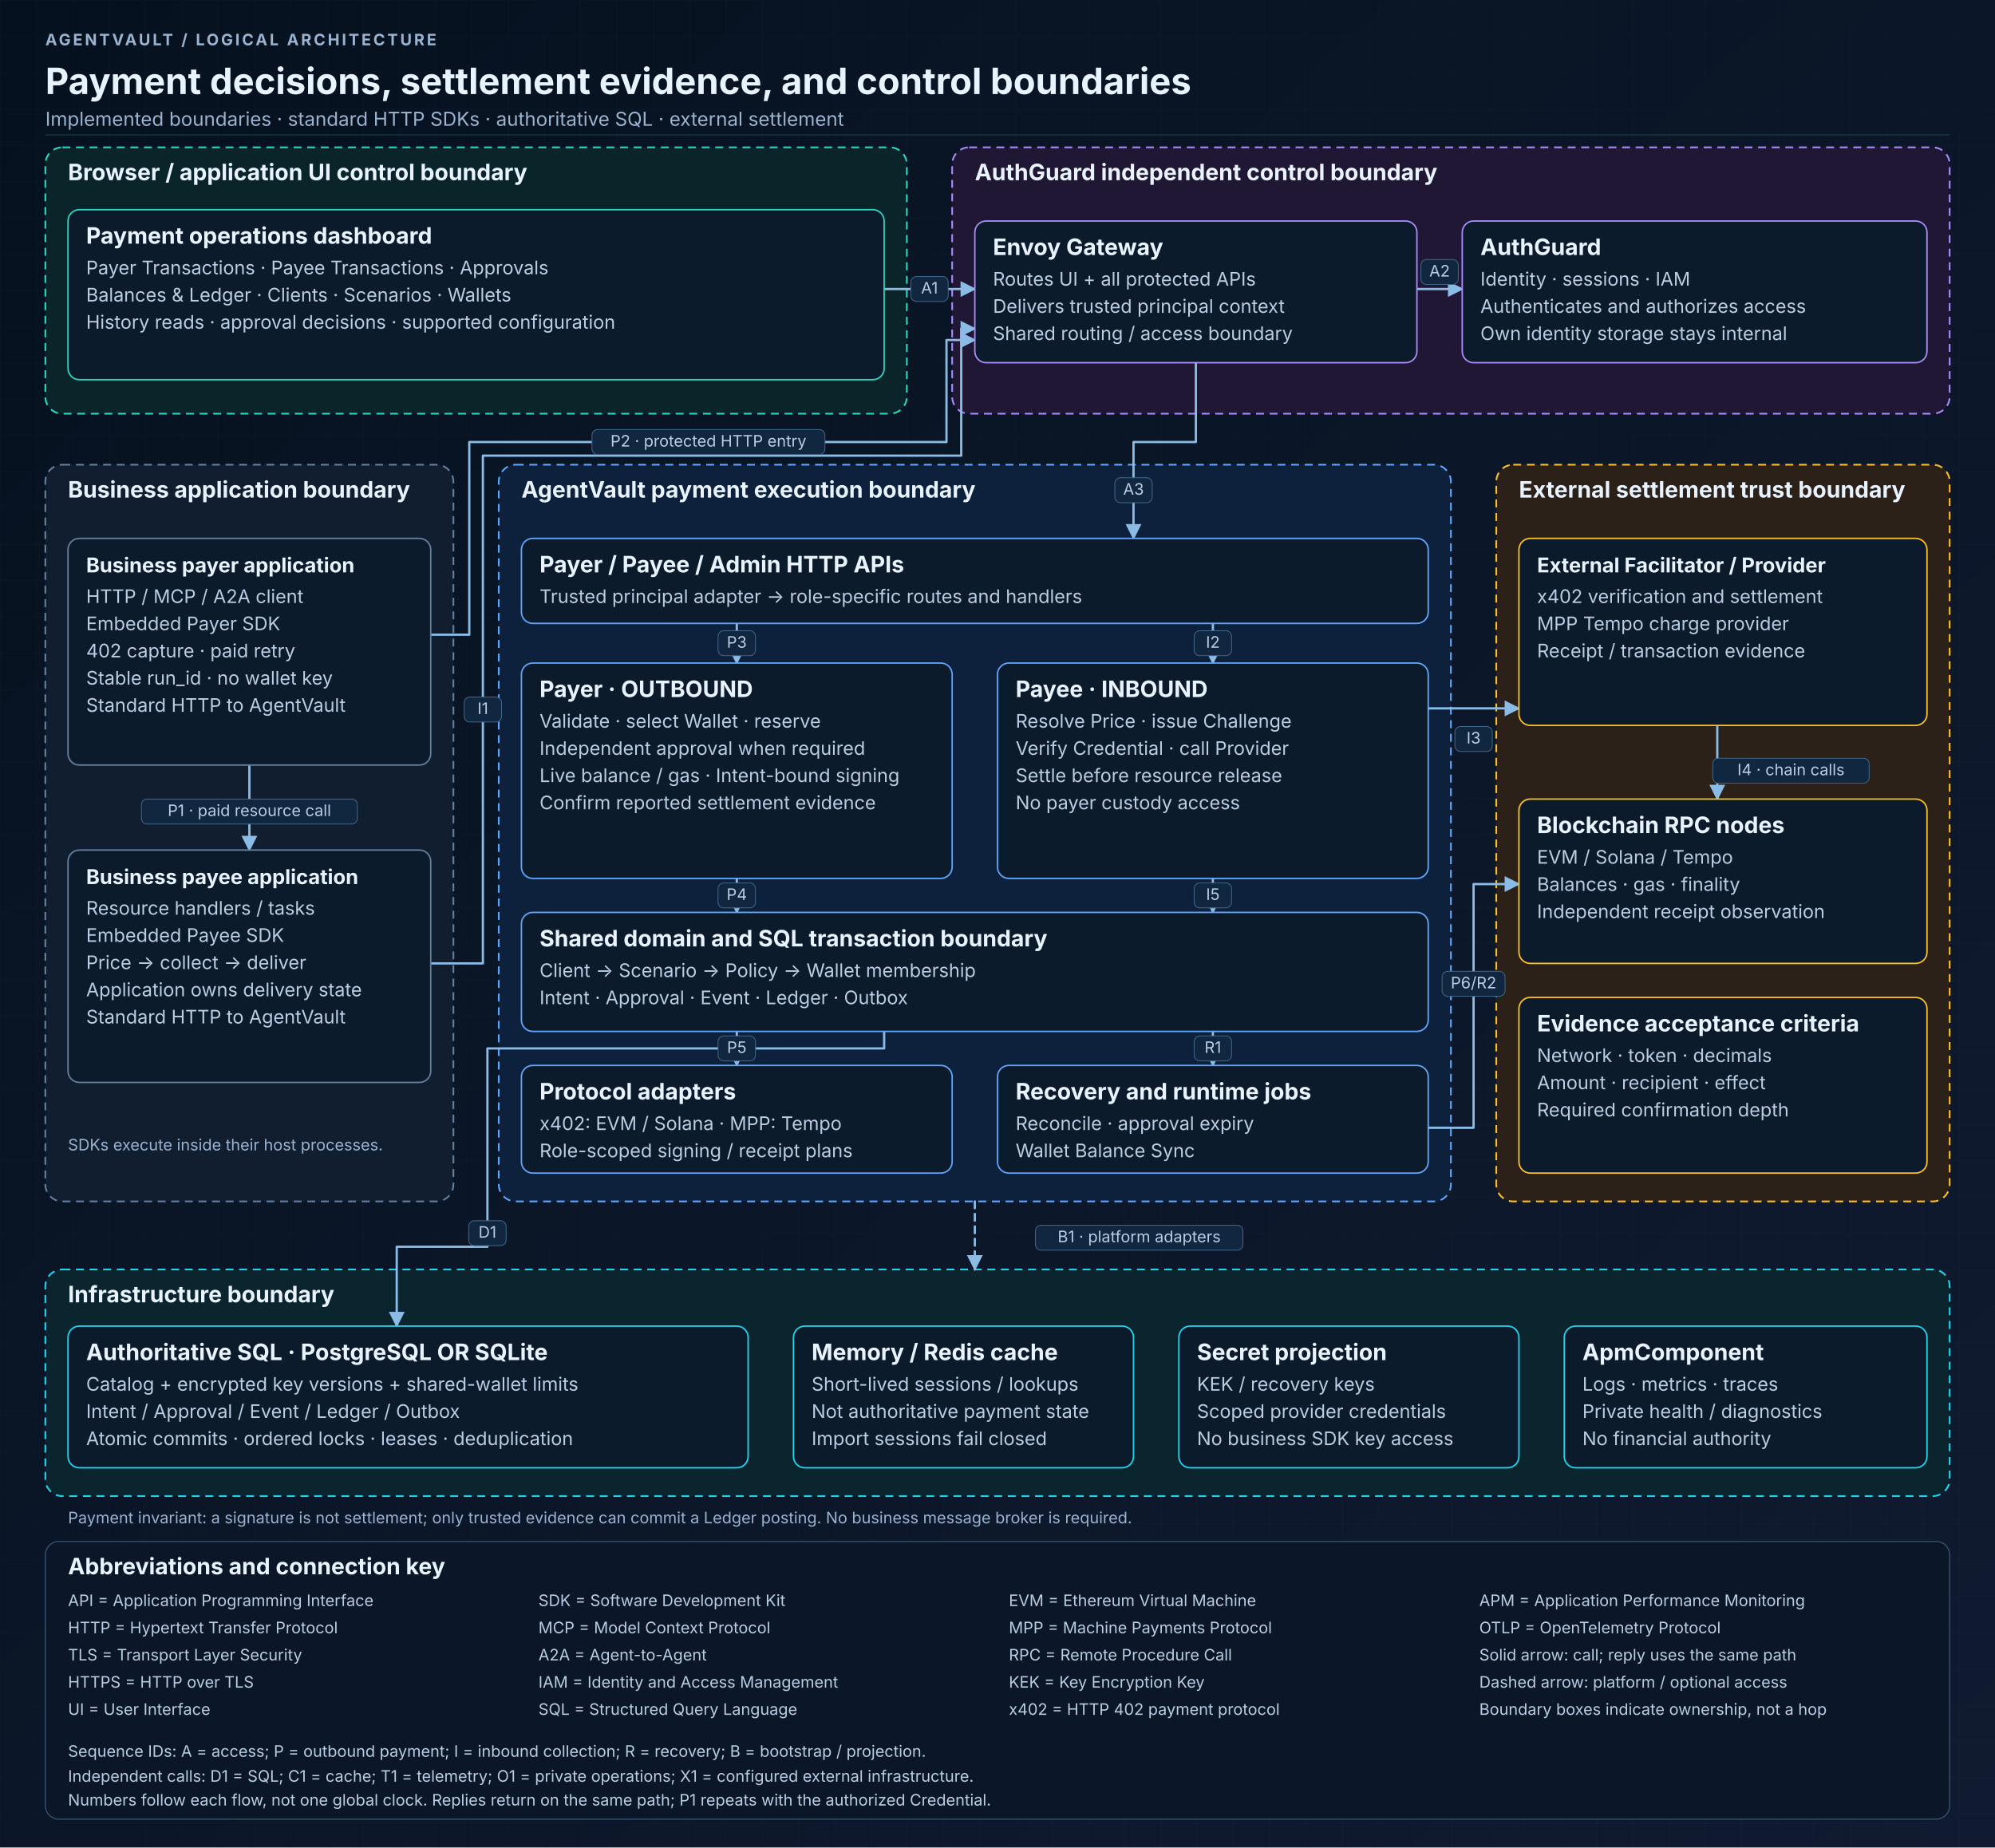
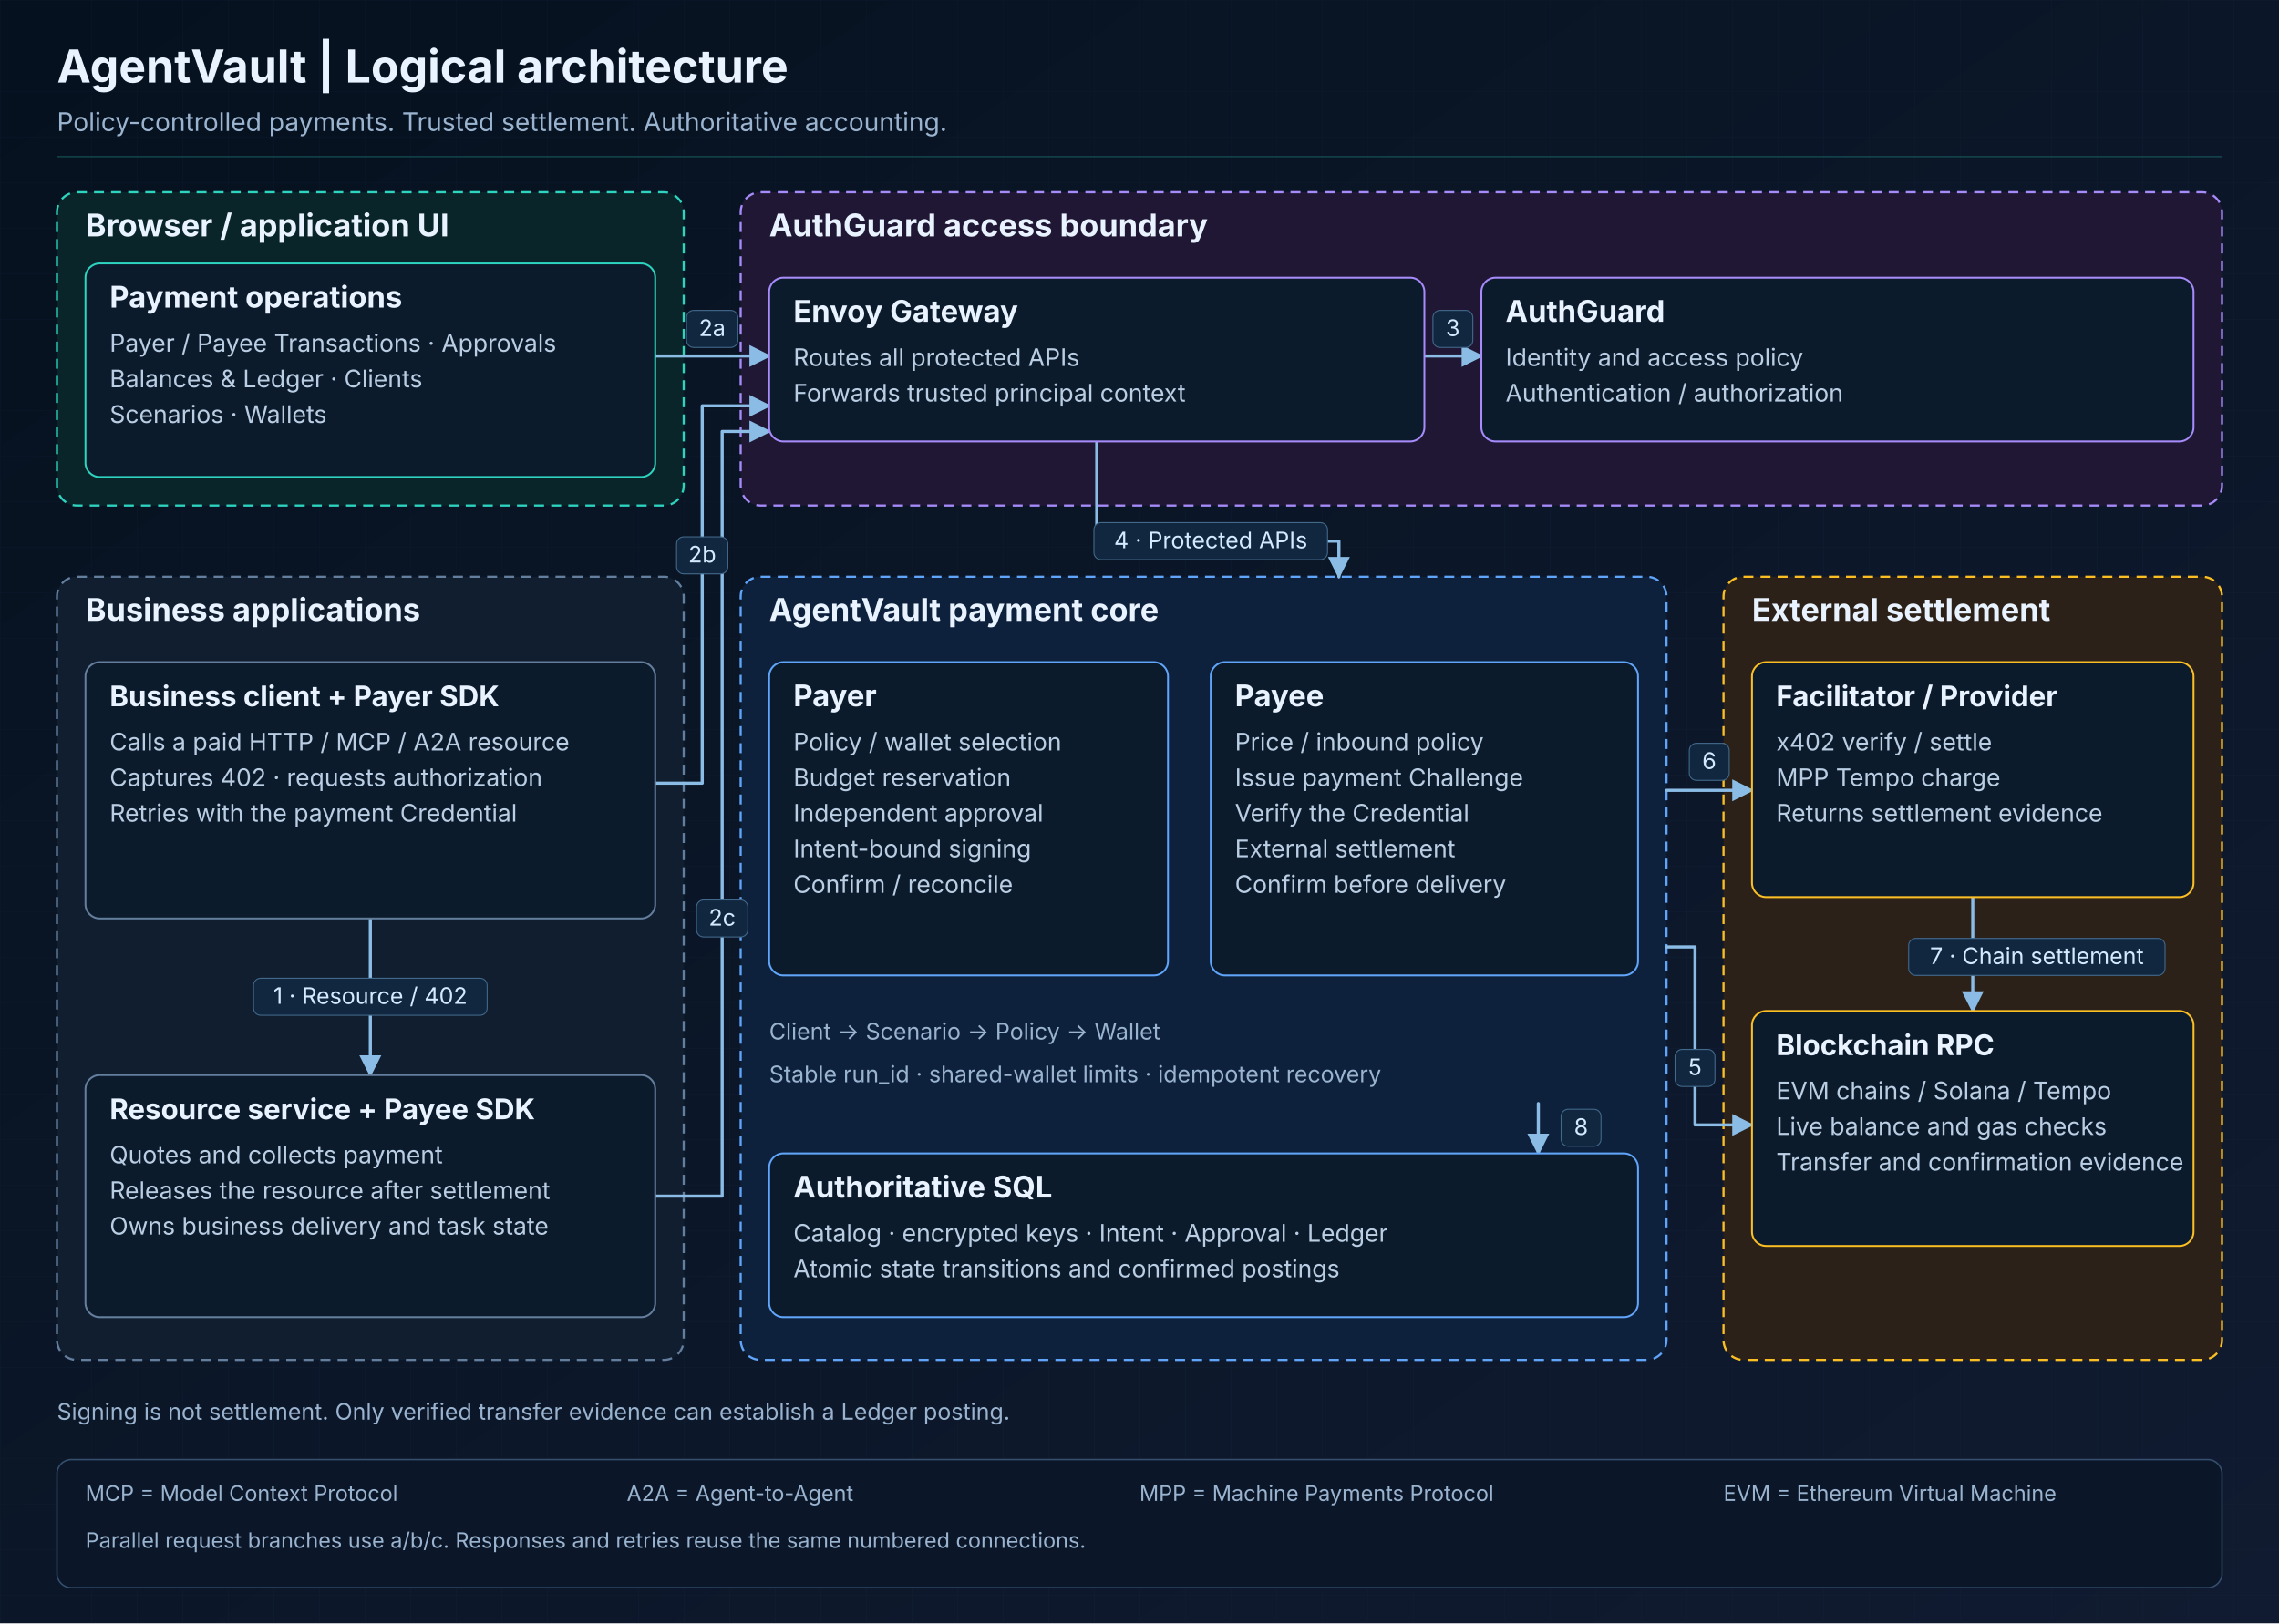
- <svg xmlns="http://www.w3.org/2000/svg" width="1760" height="1630" viewBox="0 0 1760 1630" role="img" aria-labelledby="title desc">
+ <svg xmlns="http://www.w3.org/2000/svg" width="1600" height="1140" viewBox="0 0 1600 1140" role="img" aria-labelledby="title desc">
  <defs>
-     <marker id="arrow" viewBox="0 0 10 10" refX="9" refY="5" markerWidth="7" markerHeight="7" orient="auto-start-reverse">
-       <path d="M 0 0 L 10 5 L 0 10 z" fill="#8abce5" />
+     <marker id="arrow" viewBox="0 0 10 10" refX="9" refY="5" markerWidth="7" markerHeight="7" orient="auto">
+       <path d="M0 0L10 5L0 10Z" fill="#8abce5" />
    </marker>
    <linearGradient id="backdrop" x2="1" y2="1">
      <stop stop-color="#06111f" />
      <stop offset="1" stop-color="#101b31" />
    </linearGradient>
    <pattern id="grid" width="32" height="32" patternUnits="userSpaceOnUse">
      <path d="M32 0H0V32" fill="none" stroke="#20354b" stroke-opacity="0.22" stroke-width="0.6" />
    </pattern>
  </defs>
-   <style>text{font-family:Inter,"Segoe UI",Arial,sans-serif;fill:#e8f3ff}.eyebrow{font-size:14px;font-weight:700;letter-spacing:2px;fill:#9ab3cf}.title{font-size:32px;font-weight:750}.subtitle{font-size:17px;fill:#9ab3cf}.zone-title{font-size:20px;font-weight:700}.card-title{font-size:20px;font-weight:700}.body{font-size:16.5px;fill:#b9cde3}.small{font-size:14px;fill:#9ab3cf}.edge{fill:none;stroke:#8abce5;stroke-width:2;stroke-linejoin:round;stroke-linecap:round;marker-end:url(#arrow)}.dashed{stroke-dasharray:6 5}.edge-label{font-size:14px;fill:#b9cde3}.glossary{font-size:14px;fill:#b9cde3}</style>
-   <rect width="1760" height="1630" fill="url(#backdrop)" />
-   <rect width="1760" height="1630" fill="url(#grid)" />
-   <path d="M40 119H1720" stroke="#2dd4bf" stroke-opacity="0.2" />
-   <text x="40" y="40" class="eyebrow">AGENTVAULT / LOGICAL ARCHITECTURE</text>
-   <text x="40" y="83" class="title">Payment decisions, settlement evidence, and control boundaries</text>
-   <text x="40" y="111" class="subtitle">Implemented boundaries · standard HTTP SDKs · authoritative SQL · external settlement</text>
+   <style>text{font-family:Inter,"Segoe UI",Arial,sans-serif;fill:#e8f3ff}.title{font-size:32px;font-weight:750}.subtitle{font-size:18px;fill:#9ab3cf}.zone-title{font-size:22px;font-weight:700}.card-title{font-weight:700}.body{font-size:17px;fill:#b9cde3}.note{fill:#9ab3cf}.call-label{font-size:16px;fill:#d3eaff}.edge{fill:none;stroke:#8abce5;stroke-width:2.2;stroke-linejoin:round;stroke-linecap:round;marker-end:url(#arrow)}</style>
+   <rect width="1600" height="1140" fill="url(#backdrop)" />
+   <rect width="1600" height="1140" fill="url(#grid)" />
+   <text x="40" y="58" class="title">AgentVault | Logical architecture</text>
+   <text x="40" y="92" class="subtitle">Policy-controlled payments. Trusted settlement. Authoritative accounting.</text>
+   <path d="M40 110H1560" stroke="#2dd4bf" stroke-opacity="0.25" />
  <g id="boundaries">
-     <g id="browser-control" data-boundary="browser-control">
-       <rect x="40" y="130" width="760" height="235" rx="15" fill="#0a2529" stroke="#2dd4bf" stroke-width="1.5" stroke-dasharray="7 5" />
+     <g id="ui" data-boundary="ui">
+       <rect x="40" y="135" width="440" height="220" rx="14" fill="#0a2529" stroke="#2dd4bf" stroke-width="1.5" stroke-dasharray="7 5" />
    </g>
-     <g id="authguard-control" data-boundary="authguard-control">
-       <rect x="840" y="130" width="880" height="235" rx="15" fill="#201735" stroke="#a78bfa" stroke-width="1.5" stroke-dasharray="7 5" />
+     <g id="authguard" data-boundary="authguard">
+       <rect x="520" y="135" width="1040" height="220" rx="14" fill="#201735" stroke="#a78bfa" stroke-width="1.5" stroke-dasharray="7 5" />
    </g>
-     <g id="business-applications" data-boundary="business-applications">
-       <rect x="40" y="410" width="360" height="650" rx="15" fill="#111e30" stroke="#647f9d" stroke-width="1.5" stroke-dasharray="7 5" />
+     <g id="applications" data-boundary="applications">
+       <rect x="40" y="405" width="440" height="550" rx="14" fill="#111e30" stroke="#647f9d" stroke-width="1.5" stroke-dasharray="7 5" />
    </g>
-     <g id="agentvault-core" data-boundary="agentvault-core">
-       <rect x="440" y="410" width="840" height="650" rx="15" fill="#0d213c" stroke="#60a5fa" stroke-width="1.5" stroke-dasharray="7 5" />
+     <g id="payment-core" data-boundary="payment-core">
+       <rect x="520" y="405" width="650" height="550" rx="14" fill="#0d213c" stroke="#60a5fa" stroke-width="1.5" stroke-dasharray="7 5" />
    </g>
-     <g id="external-settlement" data-boundary="external-settlement">
-       <rect x="1320" y="410" width="400" height="650" rx="15" fill="#2b2118" stroke="#fbbf24" stroke-width="1.5" stroke-dasharray="7 5" />
-     </g>
-     <g id="infrastructure" data-boundary="infrastructure">
-       <rect x="40" y="1120" width="1680" height="200" rx="15" fill="#0b252e" stroke="#22d3ee" stroke-width="1.5" stroke-dasharray="7 5" />
+     <g id="settlement" data-boundary="settlement">
+       <rect x="1210" y="405" width="350" height="550" rx="14" fill="#2b2118" stroke="#fbbf24" stroke-width="1.5" stroke-dasharray="7 5" />
    </g>
  </g>
  <g id="connections">
-     <path class="edge" data-call="A1" d="M 780 255 L 860 255" />
-     <path class="edge" data-call="A2" d="M 1250 255 L 1290 255" />
-     <path class="edge" data-call="P1" d="M 220 675 L 220 750" />
-     <path class="edge" data-call="A3" d="M 1055 320 L 1055 390 L 1000 390 L 1000 475" />
-     <path class="edge" data-call="P2" d="M 380 560 L 414 560 L 414 390 L 835 390 L 835 300 L 860 300" />
-     <path class="edge" data-call="I1" d="M 380 850 L 426 850 L 426 402 L 848 402 L 848 290 L 860 290" />
-     <path class="edge" data-call="P3" d="M 650 550 L 650 585" />
-     <path class="edge" data-call="I2" d="M 1070 550 L 1070 585" />
-     <path class="edge" data-call="P4" d="M 650 775 L 650 805" />
-     <path class="edge" data-call="I5" d="M 1070 775 L 1070 805" />
-     <path class="edge" data-call="P5" d="M 650 910 L 650 940" />
-     <path class="edge" data-call="R1" d="M 1070 910 L 1070 940" />
-     <path class="edge" data-call="I3" d="M 1260 625 L 1340 625" />
-     <path class="edge" data-call="I4" d="M 1515 640 L 1515 705" />
-     <path class="edge" data-call="P6/R2" d="M 1260 995 L 1300 995 L 1300 780 L 1340 780" />
-     <path class="edge" data-call="D1" d="M 780 910 L 780 925 L 430 925 L 430 1100 L 350 1100 L 350 1170" />
-     <path class="edge dashed" data-call="B1" d="M 860 1060 L 860 1120" />
+     <path class="edge" data-call="1" d="M 260 645 L 260 755" />
+     <path class="edge" data-call="2a" d="M 460 250 L 540 250" />
+     <path class="edge" data-call="2b" d="M 460 550 L 493 550 L 493 285 L 540 285" />
+     <path class="edge" data-call="2c" d="M 460 840 L 507 840 L 507 303 L 540 303" />
+     <path class="edge" data-call="3" d="M 1000 250 L 1040 250" />
+     <path class="edge" data-call="4" d="M 770 310 L 770 380 L 940 380 L 940 405" />
+     <path class="edge" data-call="5" d="M 1170 665 L 1190 665 L 1190 790 L 1230 790" />
+     <path class="edge" data-call="6" d="M 1170 555 L 1230 555" />
+     <path class="edge" data-call="7" d="M 1385 630 L 1385 710" />
+     <path class="edge" data-call="8" d="M 1080 775 L 1080 810" />
  </g>
  <g id="components-and-labels">
-     <text x="60" y="159" class="zone-title">Browser / application UI control boundary</text>
-     <g id="dashboard" data-component="dashboard" data-box="60,185,720,150">
-       <rect x="60" y="185" width="720" height="150" rx="10" fill="#0c1b2c" stroke="#2dd4bf" stroke-width="1.3" />
-       <text x="76" y="215" class="card-title" style="font-size:20px">Payment operations dashboard</text>
-       <text x="76" y="242" class="body">Payer Transactions · Payee Transactions · Approvals</text>
-       <text x="76" y="266" class="body">Balances &amp; Ledger · Clients · Scenarios · Wallets</text>
-       <text x="76" y="290" class="body">History reads · approval decisions · supported configuration</text>
+     <text x="60" y="166" class="zone-title">Browser / application UI</text>
+     <g id="dashboard" data-component="dashboard" data-box="60,185,400,150">
+       <rect x="60" y="185" width="400" height="150" rx="10" fill="#0c1b2c" stroke="#2dd4bf" stroke-width="1.3" />
+       <text x="77" y="216" class="card-title" style="font-size:21px">Payment operations</text>
+       <text x="77" y="247" class="body">Payer / Payee Transactions · Approvals</text>
+       <text x="77" y="272" class="body">Balances &amp; Ledger · Clients</text>
+       <text x="77" y="297" class="body">Scenarios · Wallets</text>
    </g>
-     <text x="860" y="159" class="zone-title">AuthGuard independent control boundary</text>
-     <g id="envoy-gateway" data-component="envoy-gateway" data-box="860,195,390,125">
-       <rect x="860" y="195" width="390" height="125" rx="10" fill="#0c1b2c" stroke="#a78bfa" stroke-width="1.3" />
-       <text x="876" y="225" class="card-title" style="font-size:20px">Envoy Gateway</text>
-       <text x="876" y="252" class="body">Routes UI + all protected APIs</text>
-       <text x="876" y="276" class="body">Delivers trusted principal context</text>
-       <text x="876" y="300" class="body">Shared routing / access boundary</text>
+     <text x="540" y="166" class="zone-title">AuthGuard access boundary</text>
+     <g id="gateway" data-component="gateway" data-box="540,195,460,115">
+       <rect x="540" y="195" width="460" height="115" rx="10" fill="#0c1b2c" stroke="#a78bfa" stroke-width="1.3" />
+       <text x="557" y="226" class="card-title" style="font-size:21px">Envoy Gateway</text>
+       <text x="557" y="257" class="body">Routes all protected APIs</text>
+       <text x="557" y="282" class="body">Forwards trusted principal context</text>
    </g>
-     <g id="authguard" data-component="authguard" data-box="1290,195,410,125">
-       <rect x="1290" y="195" width="410" height="125" rx="10" fill="#0c1b2c" stroke="#a78bfa" stroke-width="1.3" />
-       <text x="1306" y="225" class="card-title" style="font-size:20px">AuthGuard</text>
-       <text x="1306" y="252" class="body">Identity · sessions · IAM</text>
-       <text x="1306" y="276" class="body">Authenticates and authorizes access</text>
-       <text x="1306" y="300" class="body">Own identity storage stays internal</text>
+     <g id="identity" data-component="identity" data-box="1040,195,500,115">
+       <rect x="1040" y="195" width="500" height="115" rx="10" fill="#0c1b2c" stroke="#a78bfa" stroke-width="1.3" />
+       <text x="1057" y="226" class="card-title" style="font-size:21px">AuthGuard</text>
+       <text x="1057" y="257" class="body">Identity and access policy</text>
+       <text x="1057" y="282" class="body">Authentication / authorization</text>
    </g>
-     <g class="connection-label" data-call-label="A1">
-       <rect x="803.5" y="244.0" width="33.0" height="22" rx="5" fill="#10273f" stroke="#42688a" stroke-width="0.7" />
-       <text x="820.0" y="259.0" text-anchor="middle" class="edge-label">A1</text>
+     <text x="60" y="436" class="zone-title">Business applications</text>
+     <g id="payer-sdk" data-component="payer-sdk" data-box="60,465,400,180">
+       <rect x="60" y="465" width="400" height="180" rx="10" fill="#0c1b2c" stroke="#647f9d" stroke-width="1.3" />
+       <text x="77" y="496" class="card-title" style="font-size:20px">Business client + Payer SDK</text>
+       <text x="77" y="527" class="body">Calls a paid HTTP / MCP / A2A resource</text>
+       <text x="77" y="552" class="body">Captures 402 · requests authorization</text>
+       <text x="77" y="577" class="body">Retries with the payment Credential</text>
    </g>
-     <g class="connection-label" data-call-label="A2">
-       <rect x="1253.5" y="229" width="33.0" height="22" rx="5" fill="#10273f" stroke="#42688a" stroke-width="0.7" />
-       <text x="1270" y="244" text-anchor="middle" class="edge-label">A2</text>
+     <g id="payee-sdk" data-component="payee-sdk" data-box="60,755,400,170">
+       <rect x="60" y="755" width="400" height="170" rx="10" fill="#0c1b2c" stroke="#647f9d" stroke-width="1.3" />
+       <text x="77" y="786" class="card-title" style="font-size:20px">Resource service + Payee SDK</text>
+       <text x="77" y="817" class="body">Quotes and collects payment</text>
+       <text x="77" y="842" class="body">Releases the resource after settlement</text>
+       <text x="77" y="867" class="body">Owns business delivery and task state</text>
    </g>
-     <text x="60" y="439" class="zone-title">Business application boundary</text>
-     <g id="business-payer-sdk" data-component="business-payer-sdk" data-box="60,475,320,200">
-       <rect x="60" y="475" width="320" height="200" rx="10" fill="#0c1b2c" stroke="#647f9d" stroke-width="1.3" />
-       <text x="76" y="505" class="card-title" style="font-size:18px">Business payer application</text>
-       <text x="76" y="532" class="body">HTTP / MCP / A2A client</text>
-       <text x="76" y="556" class="body">Embedded Payer SDK</text>
-       <text x="76" y="580" class="body">402 capture · paid retry</text>
-       <text x="76" y="604" class="body">Stable run_id · no wallet key</text>
-       <text x="76" y="628" class="body">Standard HTTP to AgentVault</text>
+     <text x="540" y="436" class="zone-title">AgentVault payment core</text>
+     <g id="payer" data-component="payer" data-box="540,465,280,220">
+       <rect x="540" y="465" width="280" height="220" rx="10" fill="#0c1b2c" stroke="#60a5fa" stroke-width="1.3" />
+       <text x="557" y="496" class="card-title" style="font-size:21px">Payer</text>
+       <text x="557" y="527" class="body">Policy / wallet selection</text>
+       <text x="557" y="552" class="body">Budget reservation</text>
+       <text x="557" y="577" class="body">Independent approval</text>
+       <text x="557" y="602" class="body">Intent-bound signing</text>
+       <text x="557" y="627" class="body">Confirm / reconcile</text>
    </g>
-     <g id="business-payee-sdk" data-component="business-payee-sdk" data-box="60,750,320,205">
-       <rect x="60" y="750" width="320" height="205" rx="10" fill="#0c1b2c" stroke="#647f9d" stroke-width="1.3" />
-       <text x="76" y="780" class="card-title" style="font-size:18px">Business payee application</text>
-       <text x="76" y="807" class="body">Resource handlers / tasks</text>
-       <text x="76" y="831" class="body">Embedded Payee SDK</text>
-       <text x="76" y="855" class="body">Price → collect → deliver</text>
-       <text x="76" y="879" class="body">Application owns delivery state</text>
-       <text x="76" y="903" class="body">Standard HTTP to AgentVault</text>
+     <g id="payee" data-component="payee" data-box="850,465,300,220">
+       <rect x="850" y="465" width="300" height="220" rx="10" fill="#0c1b2c" stroke="#60a5fa" stroke-width="1.3" />
+       <text x="867" y="496" class="card-title" style="font-size:21px">Payee</text>
+       <text x="867" y="527" class="body">Price / inbound policy</text>
+       <text x="867" y="552" class="body">Issue payment Challenge</text>
+       <text x="867" y="577" class="body">Verify the Credential</text>
+       <text x="867" y="602" class="body">External settlement</text>
+       <text x="867" y="627" class="body">Confirm before delivery</text>
    </g>
-     <g class="connection-label" data-call-label="P1">
-       <rect x="124.75" y="705" width="190.5" height="22" rx="5" fill="#10273f" stroke="#42688a" stroke-width="0.7" />
-       <text x="220" y="720" text-anchor="middle" class="edge-label">P1 · paid resource call</text>
+     <text x="540" y="730" class="note" style="font-size:16px">Client → Scenario → Policy → Wallet</text>
+     <text x="540" y="760" class="note" style="font-size:16px">Stable run_id · shared-wallet limits · idempotent recovery</text>
+     <g id="sql" data-component="sql" data-box="540,810,610,115">
+       <rect x="540" y="810" width="610" height="115" rx="10" fill="#0c1b2c" stroke="#60a5fa" stroke-width="1.3" />
+       <text x="557" y="841" class="card-title" style="font-size:21px">Authoritative SQL</text>
+       <text x="557" y="872" class="body">Catalog · encrypted keys · Intent · Approval · Ledger</text>
+       <text x="557" y="897" class="body">Atomic state transitions and confirmed postings</text>
    </g>
-     <text x="60" y="1015" class="small">SDKs execute inside their host processes.</text>
-     <text x="460" y="439" class="zone-title">AgentVault payment execution boundary</text>
-     <g id="http-entry" data-component="http-entry" data-box="460,475,800,75">
-       <rect x="460" y="475" width="800" height="75" rx="10" fill="#0c1b2c" stroke="#60a5fa" stroke-width="1.3" />
-       <text x="476" y="505" class="card-title" style="font-size:20px">Payer / Payee / Admin HTTP APIs</text>
-       <text x="476" y="532" class="body">Trusted principal adapter → role-specific routes and handlers</text>
+     <text x="1230" y="436" class="zone-title">External settlement</text>
+     <g id="provider" data-component="provider" data-box="1230,465,310,165">
+       <rect x="1230" y="465" width="310" height="165" rx="10" fill="#0c1b2c" stroke="#fbbf24" stroke-width="1.3" />
+       <text x="1247" y="496" class="card-title" style="font-size:20px">Facilitator / Provider</text>
+       <text x="1247" y="527" class="body">x402 verify / settle</text>
+       <text x="1247" y="552" class="body">MPP Tempo charge</text>
+       <text x="1247" y="577" class="body">Returns settlement evidence</text>
    </g>
-     <g class="connection-label" data-call-label="A3">
-       <rect x="983.5" y="421.5" width="33.0" height="22" rx="5" fill="#10273f" stroke="#42688a" stroke-width="0.7" />
-       <text x="1000.0" y="436.5" text-anchor="middle" class="edge-label">A3</text>
+     <g id="chain" data-component="chain" data-box="1230,710,310,165">
+       <rect x="1230" y="710" width="310" height="165" rx="10" fill="#0c1b2c" stroke="#fbbf24" stroke-width="1.3" />
+       <text x="1247" y="741" class="card-title" style="font-size:20px">Blockchain RPC</text>
+       <text x="1247" y="772" class="body">EVM chains / Solana / Tempo</text>
+       <text x="1247" y="797" class="body">Live balance and gas checks</text>
+       <text x="1247" y="822" class="body">Transfer and confirmation evidence</text>
    </g>
-     <g class="connection-label" data-call-label="P2">
-       <rect x="522.25" y="379" width="205.5" height="22" rx="5" fill="#10273f" stroke="#42688a" stroke-width="0.7" />
-       <text x="625" y="394" text-anchor="middle" class="edge-label">P2 · protected HTTP entry</text>
+     <g data-call-label="1">
+       <rect x="178.0" y="687" width="164" height="26" rx="5" fill="#10273f" stroke="#42688a" stroke-width="0.7" />
+       <text x="260" y="705" text-anchor="middle" class="call-label">1 · Resource / 402</text>
    </g>
-     <g class="connection-label" data-call-label="I1">
-       <rect x="409.5" y="615.0" width="33.0" height="22" rx="5" fill="#10273f" stroke="#42688a" stroke-width="0.7" />
-       <text x="426.0" y="630.0" text-anchor="middle" class="edge-label">I1</text>
+     <g data-call-label="2a">
+       <rect x="482.0" y="218" width="36" height="26" rx="5" fill="#10273f" stroke="#42688a" stroke-width="0.7" />
+       <text x="500" y="236" text-anchor="middle" class="call-label">2a</text>
    </g>
-     <g id="payer" data-component="payer" data-box="460,585,380,190">
-       <rect x="460" y="585" width="380" height="190" rx="10" fill="#0c1b2c" stroke="#60a5fa" stroke-width="1.3" />
-       <text x="476" y="615" class="card-title" style="font-size:20px">Payer · OUTBOUND</text>
-       <text x="476" y="642" class="body">Validate · select Wallet · reserve</text>
-       <text x="476" y="666" class="body">Independent approval when required</text>
-       <text x="476" y="690" class="body">Live balance / gas · Intent-bound signing</text>
-       <text x="476" y="714" class="body">Confirm reported settlement evidence</text>
+     <g data-call-label="2b">
+       <rect x="475.0" y="377" width="36" height="26" rx="5" fill="#10273f" stroke="#42688a" stroke-width="0.7" />
+       <text x="493" y="395" text-anchor="middle" class="call-label">2b</text>
    </g>
-     <g id="payee" data-component="payee" data-box="880,585,380,190">
-       <rect x="880" y="585" width="380" height="190" rx="10" fill="#0c1b2c" stroke="#60a5fa" stroke-width="1.3" />
-       <text x="896" y="615" class="card-title" style="font-size:20px">Payee · INBOUND</text>
-       <text x="896" y="642" class="body">Resolve Price · issue Challenge</text>
-       <text x="896" y="666" class="body">Verify Credential · call Provider</text>
-       <text x="896" y="690" class="body">Settle before resource release</text>
-       <text x="896" y="714" class="body">No payer custody access</text>
+     <g data-call-label="2c">
+       <rect x="489.0" y="632" width="36" height="26" rx="5" fill="#10273f" stroke="#42688a" stroke-width="0.7" />
+       <text x="507" y="650" text-anchor="middle" class="call-label">2c</text>
    </g>
-     <g class="connection-label" data-call-label="P3">
-       <rect x="633.5" y="556.5" width="33.0" height="22" rx="5" fill="#10273f" stroke="#42688a" stroke-width="0.7" />
-       <text x="650.0" y="571.5" text-anchor="middle" class="edge-label">P3</text>
+     <g data-call-label="3">
+       <rect x="1006.0" y="218" width="28" height="26" rx="5" fill="#10273f" stroke="#42688a" stroke-width="0.7" />
+       <text x="1020" y="236" text-anchor="middle" class="call-label">3</text>
    </g>
-     <g class="connection-label" data-call-label="I2">
-       <rect x="1053.5" y="556.5" width="33.0" height="22" rx="5" fill="#10273f" stroke="#42688a" stroke-width="0.7" />
-       <text x="1070.0" y="571.5" text-anchor="middle" class="edge-label">I2</text>
+     <g data-call-label="4">
+       <rect x="768.0" y="367" width="164" height="26" rx="5" fill="#10273f" stroke="#42688a" stroke-width="0.7" />
+       <text x="850" y="385" text-anchor="middle" class="call-label">4 · Protected APIs</text>
    </g>
-     <g id="shared-domain" data-component="shared-domain" data-box="460,805,800,105">
-       <rect x="460" y="805" width="800" height="105" rx="10" fill="#0c1b2c" stroke="#60a5fa" stroke-width="1.3" />
-       <text x="476" y="835" class="card-title" style="font-size:20px">Shared domain and SQL transaction boundary</text>
-       <text x="476" y="862" class="body">Client → Scenario → Policy → Wallet membership</text>
-       <text x="476" y="886" class="body">Intent · Approval · Event · Ledger · Outbox</text>
+     <g data-call-label="5">
+       <rect x="1176.0" y="737" width="28" height="26" rx="5" fill="#10273f" stroke="#42688a" stroke-width="0.7" />
+       <text x="1190" y="755" text-anchor="middle" class="call-label">5</text>
    </g>
-     <g class="connection-label" data-call-label="P4">
-       <rect x="633.5" y="779.0" width="33.0" height="22" rx="5" fill="#10273f" stroke="#42688a" stroke-width="0.7" />
-       <text x="650.0" y="794.0" text-anchor="middle" class="edge-label">P4</text>
+     <g data-call-label="6">
+       <rect x="1186.0" y="522" width="28" height="26" rx="5" fill="#10273f" stroke="#42688a" stroke-width="0.7" />
+       <text x="1200" y="540" text-anchor="middle" class="call-label">6</text>
    </g>
-     <g class="connection-label" data-call-label="I5">
-       <rect x="1053.5" y="779.0" width="33.0" height="22" rx="5" fill="#10273f" stroke="#42688a" stroke-width="0.7" />
-       <text x="1070.0" y="794.0" text-anchor="middle" class="edge-label">I5</text>
+     <g data-call-label="7">
+       <rect x="1340.0" y="659" width="180" height="26" rx="5" fill="#10273f" stroke="#42688a" stroke-width="0.7" />
+       <text x="1430" y="677" text-anchor="middle" class="call-label">7 · Chain settlement</text>
    </g>
-     <g id="protocol-adapters" data-component="protocol-adapters" data-box="460,940,380,95">
-       <rect x="460" y="940" width="380" height="95" rx="10" fill="#0c1b2c" stroke="#60a5fa" stroke-width="1.3" />
-       <text x="476" y="970" class="card-title" style="font-size:20px">Protocol adapters</text>
-       <text x="476" y="997" class="body">x402: EVM / Solana · MPP: Tempo</text>
-       <text x="476" y="1021" class="body">Role-scoped signing / receipt plans</text>
+     <g data-call-label="8">
+       <rect x="1096.0" y="779" width="28" height="26" rx="5" fill="#10273f" stroke="#42688a" stroke-width="0.7" />
+       <text x="1110" y="797" text-anchor="middle" class="call-label">8</text>
    </g>
-     <g id="recovery-jobs" data-component="recovery-jobs" data-box="880,940,380,95">
-       <rect x="880" y="940" width="380" height="95" rx="10" fill="#0c1b2c" stroke="#60a5fa" stroke-width="1.3" />
-       <text x="896" y="970" class="card-title" style="font-size:20px">Recovery and runtime jobs</text>
-       <text x="896" y="997" class="body">Reconcile · approval expiry</text>
-       <text x="896" y="1021" class="body">Wallet Balance Sync</text>
-     </g>
-     <g class="connection-label" data-call-label="P5">
-       <rect x="633.5" y="914.0" width="33.0" height="22" rx="5" fill="#10273f" stroke="#42688a" stroke-width="0.7" />
-       <text x="650.0" y="929.0" text-anchor="middle" class="edge-label">P5</text>
-     </g>
-     <g class="connection-label" data-call-label="R1">
-       <rect x="1053.5" y="914.0" width="33.0" height="22" rx="5" fill="#10273f" stroke="#42688a" stroke-width="0.7" />
-       <text x="1070.0" y="929.0" text-anchor="middle" class="edge-label">R1</text>
-     </g>
-     <text x="1340" y="439" class="zone-title">External settlement trust boundary</text>
-     <g id="external-provider" data-component="external-provider" data-box="1340,475,360,165">
-       <rect x="1340" y="475" width="360" height="165" rx="10" fill="#0c1b2c" stroke="#fbbf24" stroke-width="1.3" />
-       <text x="1356" y="505" class="card-title" style="font-size:18px">External Facilitator / Provider</text>
-       <text x="1356" y="532" class="body">x402 verification and settlement</text>
-       <text x="1356" y="556" class="body">MPP Tempo charge provider</text>
-       <text x="1356" y="580" class="body">Receipt / transaction evidence</text>
-     </g>
-     <g id="chain-rpc" data-component="chain-rpc" data-box="1340,705,360,145">
-       <rect x="1340" y="705" width="360" height="145" rx="10" fill="#0c1b2c" stroke="#fbbf24" stroke-width="1.3" />
-       <text x="1356" y="735" class="card-title" style="font-size:20px">Blockchain RPC nodes</text>
-       <text x="1356" y="762" class="body">EVM / Solana / Tempo</text>
-       <text x="1356" y="786" class="body">Balances · gas · finality</text>
-       <text x="1356" y="810" class="body">Independent receipt observation</text>
-     </g>
-     <g id="evidence-validation" data-component="evidence-validation" data-box="1340,880,360,155">
-       <rect x="1340" y="880" width="360" height="155" rx="10" fill="#0c1b2c" stroke="#fbbf24" stroke-width="1.3" />
-       <text x="1356" y="910" class="card-title" style="font-size:20px">Evidence acceptance criteria</text>
-       <text x="1356" y="937" class="body">Network · token · decimals</text>
-       <text x="1356" y="961" class="body">Amount · recipient · effect</text>
-       <text x="1356" y="985" class="body">Required confirmation depth</text>
-     </g>
-     <g class="connection-label" data-call-label="I3">
-       <rect x="1283.5" y="641" width="33.0" height="22" rx="5" fill="#10273f" stroke="#42688a" stroke-width="0.7" />
-       <text x="1300" y="656" text-anchor="middle" class="edge-label">I3</text>
-     </g>
-     <g class="connection-label" data-call-label="I4">
-       <rect x="1511.0" y="669" width="138.0" height="22" rx="5" fill="#10273f" stroke="#42688a" stroke-width="0.7" />
-       <text x="1580" y="684" text-anchor="middle" class="edge-label">I4 · chain calls</text>
-     </g>
-     <g class="connection-label" data-call-label="P6/R2">
-       <rect x="1272.25" y="857" width="55.5" height="22" rx="5" fill="#10273f" stroke="#42688a" stroke-width="0.7" />
-       <text x="1300" y="872" text-anchor="middle" class="edge-label">P6/R2</text>
-     </g>
-     <text x="60" y="1149" class="zone-title">Infrastructure boundary</text>
-     <g id="authoritative-sql" data-component="authoritative-sql" data-box="60,1170,600,125">
-       <rect x="60" y="1170" width="600" height="125" rx="10" fill="#0c1b2c" stroke="#22d3ee" stroke-width="1.3" />
-       <text x="76" y="1200" class="card-title" style="font-size:20px">Authoritative SQL · PostgreSQL OR SQLite</text>
-       <text x="76" y="1227" class="body">Catalog + encrypted key versions + shared-wallet limits</text>
-       <text x="76" y="1251" class="body">Intent / Approval / Event / Ledger / Outbox</text>
-       <text x="76" y="1275" class="body">Atomic commits · ordered locks · leases · deduplication</text>
-     </g>
-     <g id="cache" data-component="cache" data-box="700,1170,300,125">
-       <rect x="700" y="1170" width="300" height="125" rx="10" fill="#0c1b2c" stroke="#22d3ee" stroke-width="1.3" />
-       <text x="716" y="1200" class="card-title" style="font-size:20px">Memory / Redis cache</text>
-       <text x="716" y="1227" class="body">Short-lived sessions / lookups</text>
-       <text x="716" y="1251" class="body">Not authoritative payment state</text>
-       <text x="716" y="1275" class="body">Import sessions fail closed</text>
-     </g>
-     <g id="secrets" data-component="secrets" data-box="1040,1170,300,125">
-       <rect x="1040" y="1170" width="300" height="125" rx="10" fill="#0c1b2c" stroke="#22d3ee" stroke-width="1.3" />
-       <text x="1056" y="1200" class="card-title" style="font-size:20px">Secret projection</text>
-       <text x="1056" y="1227" class="body">KEK / recovery keys</text>
-       <text x="1056" y="1251" class="body">Scoped provider credentials</text>
-       <text x="1056" y="1275" class="body">No business SDK key access</text>
-     </g>
-     <g id="observability" data-component="observability" data-box="1380,1170,320,125">
-       <rect x="1380" y="1170" width="320" height="125" rx="10" fill="#0c1b2c" stroke="#22d3ee" stroke-width="1.3" />
-       <text x="1396" y="1200" class="card-title" style="font-size:20px">ApmComponent</text>
-       <text x="1396" y="1227" class="body">Logs · metrics · traces</text>
-       <text x="1396" y="1251" class="body">Private health / diagnostics</text>
-       <text x="1396" y="1275" class="body">No financial authority</text>
-     </g>
-     <g class="connection-label" data-call-label="D1">
-       <rect x="413.5" y="1077" width="33.0" height="22" rx="5" fill="#10273f" stroke="#42688a" stroke-width="0.7" />
-       <text x="430" y="1092" text-anchor="middle" class="edge-label">D1</text>
-     </g>
-     <g class="connection-label" data-call-label="B1">
-       <rect x="913.5" y="1081" width="183.0" height="22" rx="5" fill="#10273f" stroke="#42688a" stroke-width="0.7" />
-       <text x="1005" y="1096" text-anchor="middle" class="edge-label">B1 · platform adapters</text>
-     </g>
-     <text x="60" y="1344" class="small">Payment invariant: a signature is not settlement; only trusted evidence can commit a Ledger posting. No business message broker is required.</text>
-     <rect x="40" y="1360" width="1680" height="245" rx="12" fill="#0b1729" stroke="#35506f" />
-     <text x="60" y="1389" class="zone-title">Abbreviations and connection key</text>
-     <text x="60" y="1550" class="glossary">Sequence IDs: A = access; P = outbound payment; I = inbound collection; R = recovery; B = bootstrap / projection.</text>
-     <text x="60" y="1572" class="glossary">Independent calls: D1 = SQL; C1 = cache; T1 = telemetry; O1 = private operations; X1 = configured external infrastructure.</text>
-     <text x="60" y="1593" class="glossary">Numbers follow each flow, not one global clock. Replies return on the same path; P1 repeats with the authorized Credential.</text>
-     <text x="60" y="1417" class="glossary">API = Application Programming Interface</text>
-     <text x="60" y="1441" class="glossary">HTTP = Hypertext Transfer Protocol</text>
-     <text x="60" y="1465" class="glossary">TLS = Transport Layer Security</text>
-     <text x="60" y="1489" class="glossary">HTTPS = HTTP over TLS</text>
-     <text x="60" y="1513" class="glossary">UI = User Interface</text>
-     <text x="475" y="1417" class="glossary">SDK = Software Development Kit</text>
-     <text x="475" y="1441" class="glossary">MCP = Model Context Protocol</text>
-     <text x="475" y="1465" class="glossary">A2A = Agent-to-Agent</text>
-     <text x="475" y="1489" class="glossary">IAM = Identity and Access Management</text>
-     <text x="475" y="1513" class="glossary">SQL = Structured Query Language</text>
-     <text x="890" y="1417" class="glossary">EVM = Ethereum Virtual Machine</text>
-     <text x="890" y="1441" class="glossary">MPP = Machine Payments Protocol</text>
-     <text x="890" y="1465" class="glossary">RPC = Remote Procedure Call</text>
-     <text x="890" y="1489" class="glossary">KEK = Key Encryption Key</text>
-     <text x="890" y="1513" class="glossary">x402 = HTTP 402 payment protocol</text>
-     <text x="1305" y="1417" class="glossary">APM = Application Performance Monitoring</text>
-     <text x="1305" y="1441" class="glossary">OTLP = OpenTelemetry Protocol</text>
-     <text x="1305" y="1465" class="glossary">Solid arrow: call; reply uses the same path</text>
-     <text x="1305" y="1489" class="glossary">Dashed arrow: platform / optional access</text>
-     <text x="1305" y="1513" class="glossary">Boundary boxes indicate ownership, not a hop</text>
+     <text x="40" y="997" class="note" style="font-size:16px">Signing is not settlement. Only verified transfer evidence can establish a Ledger posting.</text>
+     <rect x="40" y="1025" width="1520" height="90" rx="10" fill="#0b1729" stroke="#35506f" />
+     <text x="60" y="1054" class="note" style="font-size:15px">MCP = Model Context Protocol</text>
+     <text x="440" y="1054" class="note" style="font-size:15px">A2A = Agent-to-Agent</text>
+     <text x="800" y="1054" class="note" style="font-size:15px">MPP = Machine Payments Protocol</text>
+     <text x="1210" y="1054" class="note" style="font-size:15px">EVM = Ethereum Virtual Machine</text>
+     <text x="60" y="1087" class="note" style="font-size:15px">Parallel request branches use a/b/c. Responses and retries reuse the same numbered connections.</text>
  </g>
</svg>
